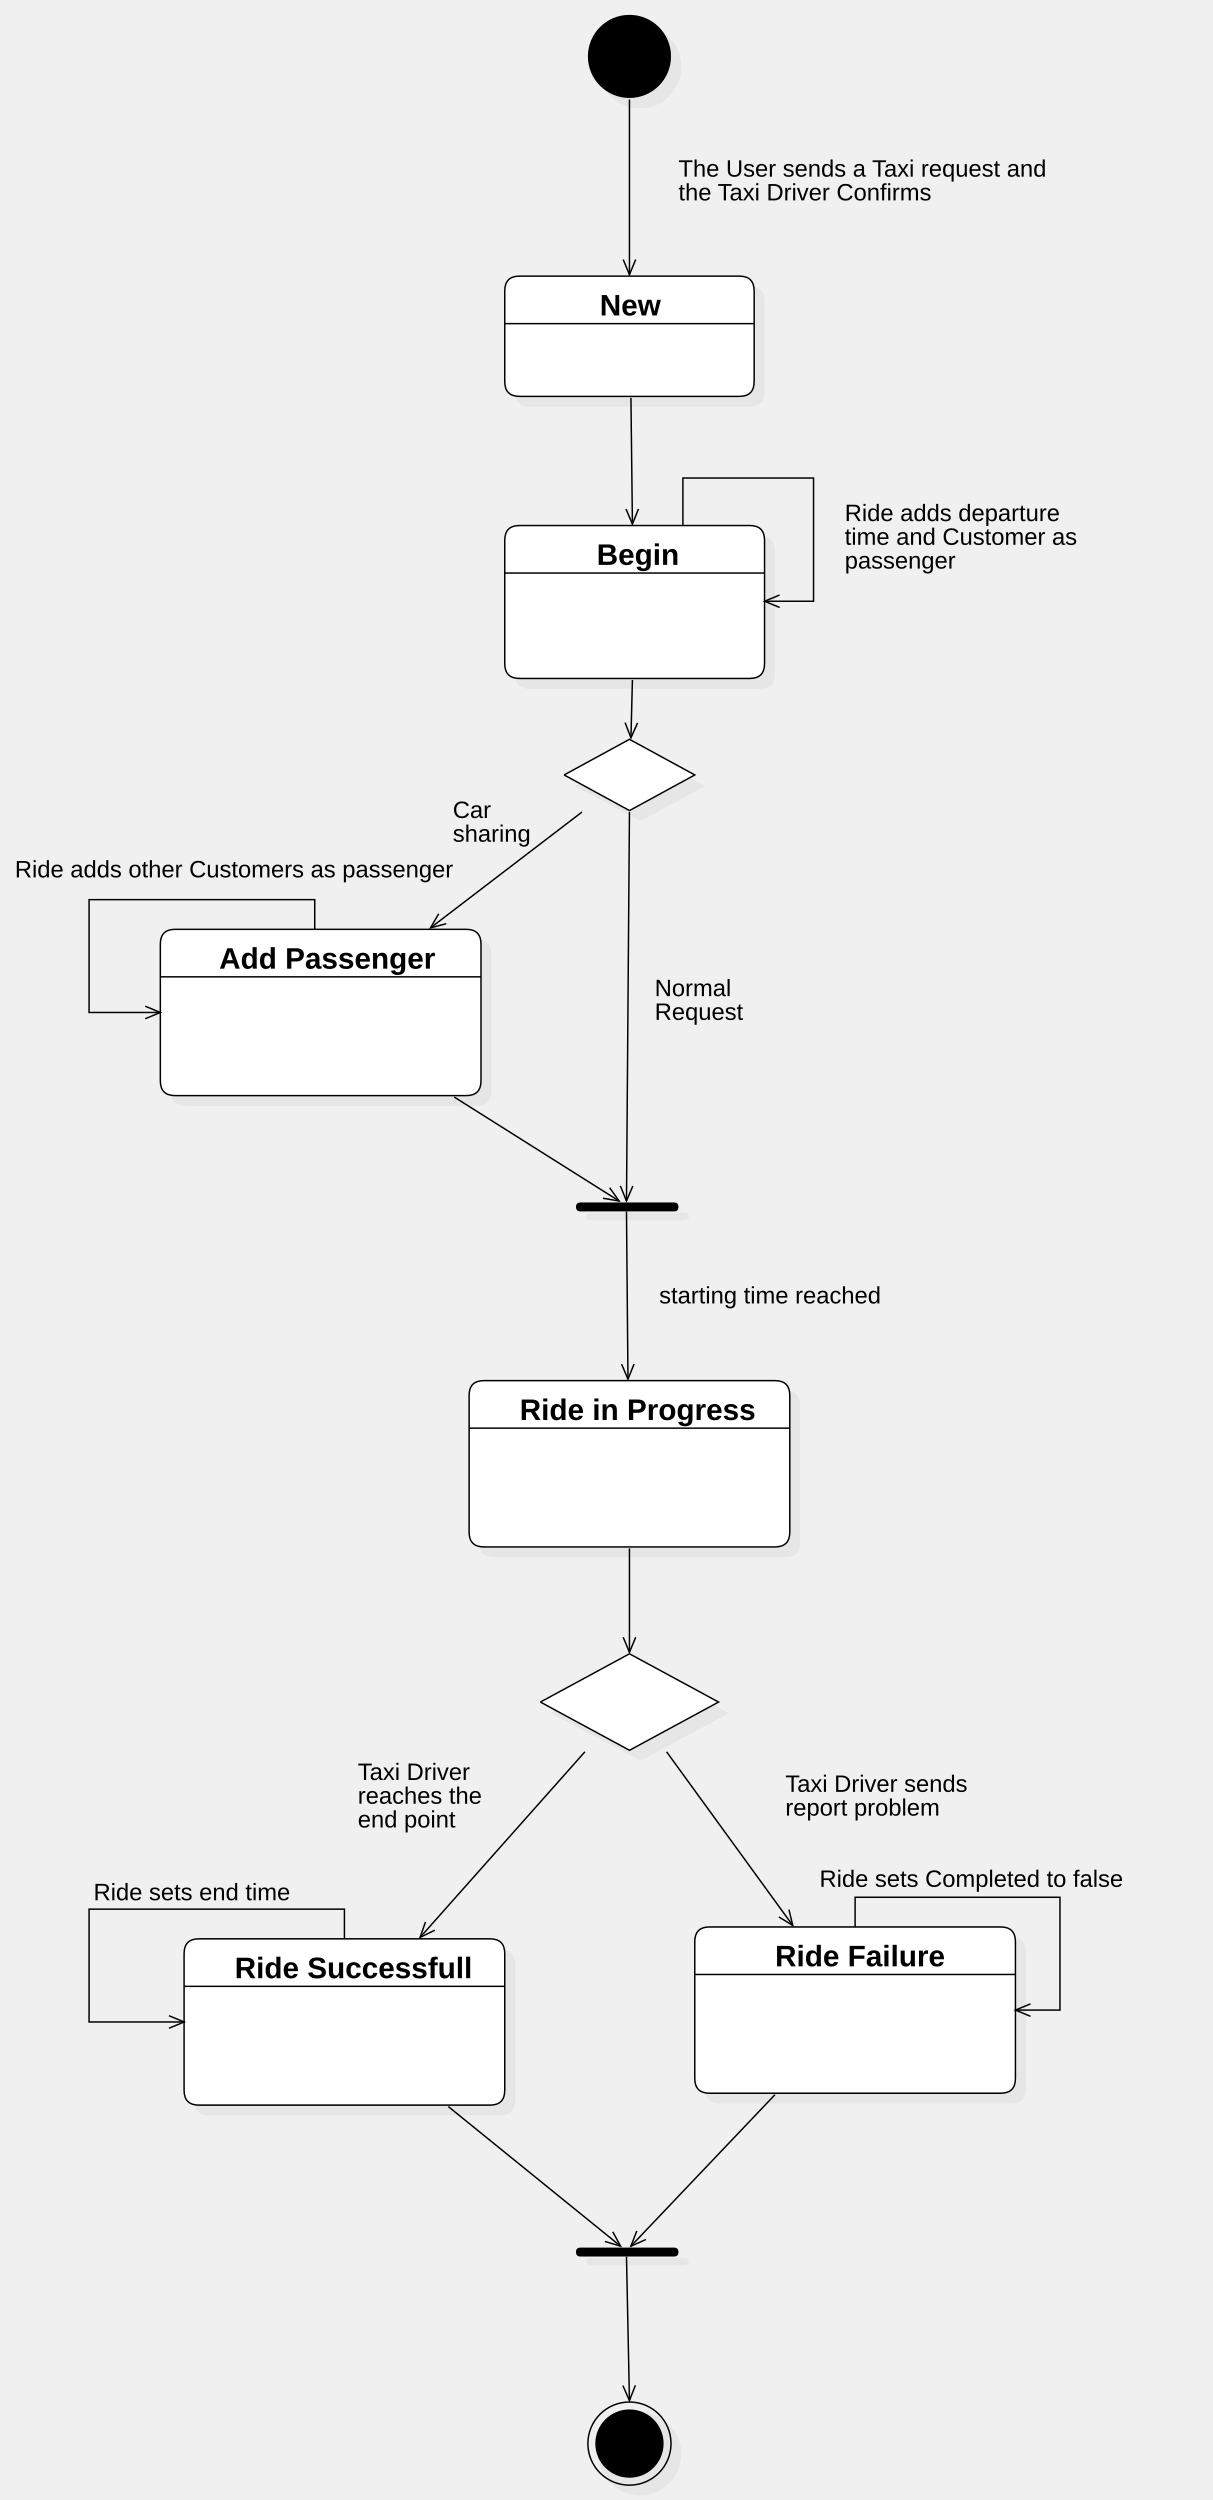
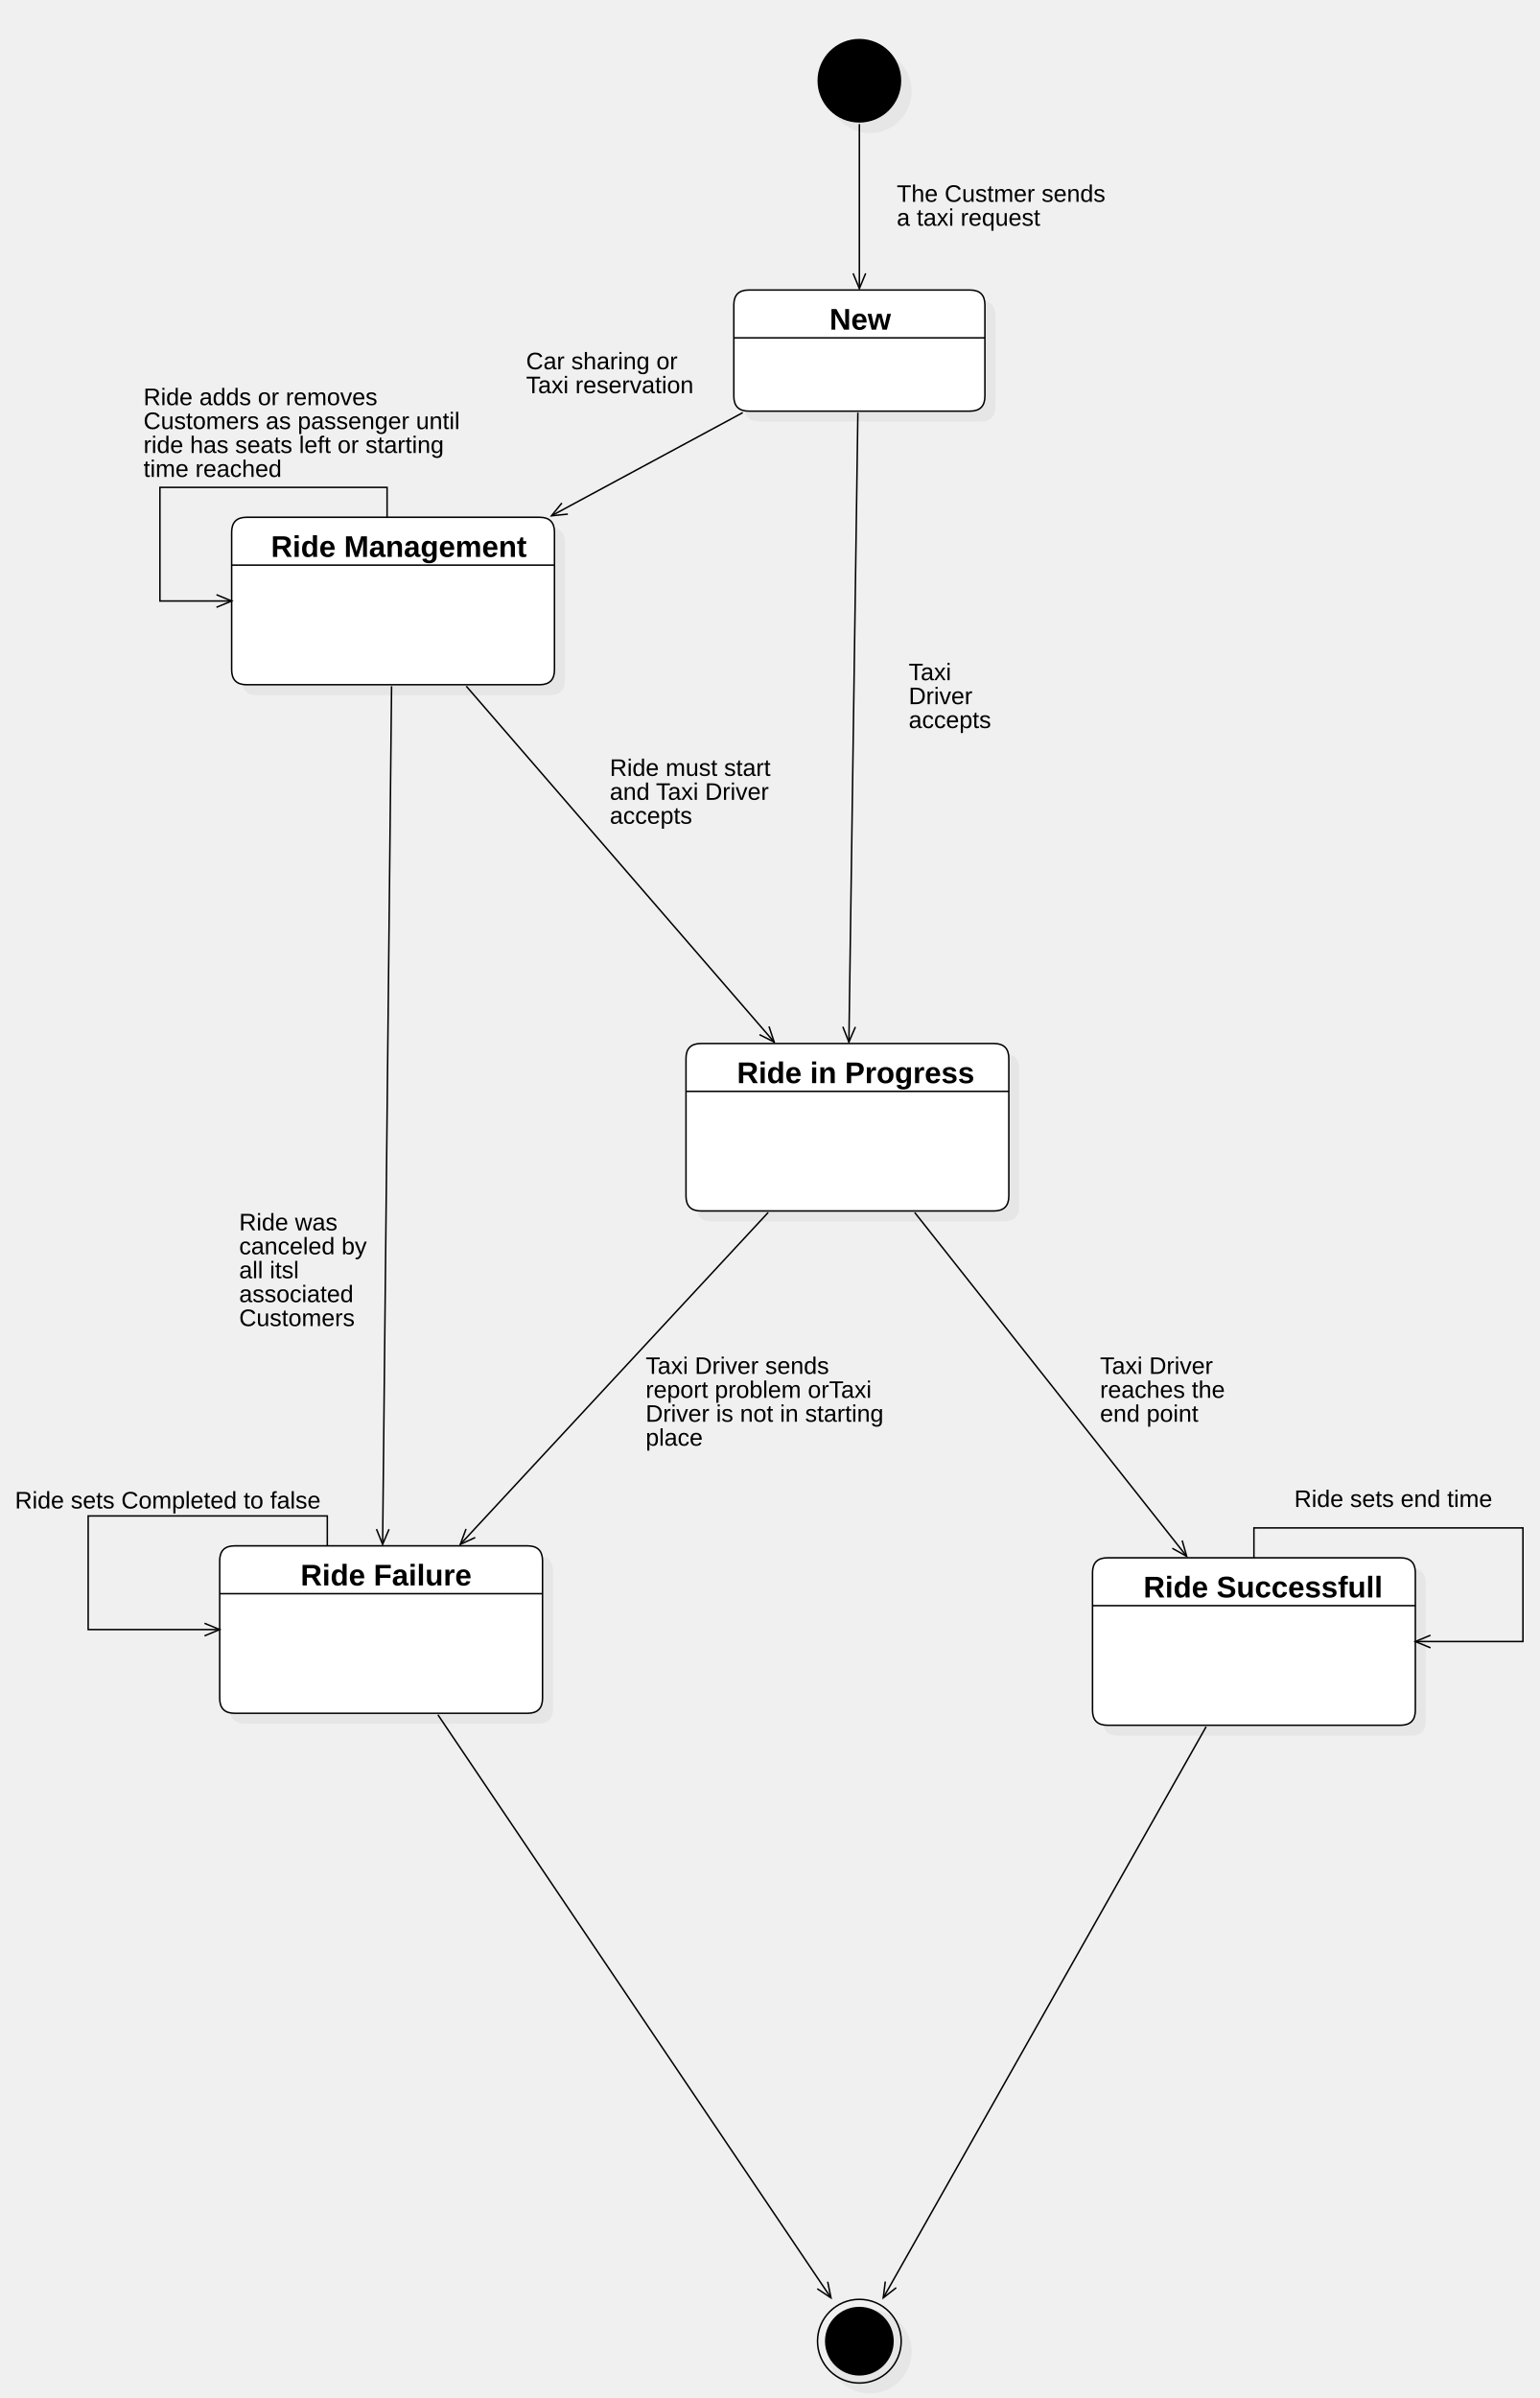
- <svg xmlns="http://www.w3.org/2000/svg" version="1.1" width="817" height="1684">
+ <svg xmlns="http://www.w3.org/2000/svg" version="1.1" width="1030" height="1604">
  <defs />
  <g>
-     <g transform="translate(-324,-270) scale(1,1)">
-       <path fill="#C0C0C0" stroke="none" d="M 727 315 C 727 299.536 739.536 287 755 287 C 770.464 287 783 299.536 783 315 C 783 330.464 770.464 343 755 343 C 739.536 343 727 330.464 727 315 Z" opacity="0.2" />
-     </g>
-     <g transform="translate(-324,-270) scale(1,1)">
-       <path fill="#000000" stroke="none" d="M 720 308 C 720 292.536 732.536 280 748 280 C 763.464 280 776 292.536 776 308 C 776 323.464 763.464 336 748 336 C 732.536 336 720 323.464 720 308 Z" />
-     </g>
-     <g transform="translate(-324,-270) scale(1,1)">
-       <g>
-         <path fill="none" stroke="none" />
-         <text fill="#000000" stroke="none" font-family="Arial" font-size="16px" font-style="normal" font-weight="normal" text-decoration="none" x="781" y="389">The User sends a Taxi request and</text>
-         <text fill="#000000" stroke="none" font-family="Arial" font-size="16px" font-style="normal" font-weight="normal" text-decoration="none" x="781" y="405">the Taxi Driver Confirms </text>
-       </g>
-     </g>
-     <g transform="translate(-324,-270) scale(1,1)">
-       <path fill="#C0C0C0" stroke="none" d="M 681 463 L 829 463 Q 839 463 839 473 L 839 534 Q 839 544 829 544 L 681 544 Q 671 544 671 534 L 671 473 Q 671 463 681 463 Z" opacity="0.2" />
-     </g>
-     <g transform="translate(-324,-270) scale(1,1)">
-       <path fill="#ffffff" stroke="none" d="M 674 456 L 822 456 Q 832 456 832 466 L 832 527 Q 832 537 822 537 L 674 537 Q 664 537 664 527 L 664 466 Q 664 456 674 456 Z" />
-     </g>
-     <g transform="translate(-324,-270) scale(1,1)">
-       <path fill="none" stroke="#000000" d="M 674 456 L 822 456 Q 832 456 832 466 L 832 527 Q 832 537 822 537 L 674 537 Q 664 537 664 527 L 664 466 Q 664 456 674 456 Z" stroke-miterlimit="10" />
-     </g>
-     <g transform="translate(-324,-270) scale(1,1)">
-       <path fill="none" stroke="#000000" d="M 664 488 L 832 488" stroke-miterlimit="10" />
-     </g>
-     <g transform="translate(-324,-270) scale(1,1)">
-       <g>
-         <path fill="none" stroke="none" />
-         <text fill="#000000" stroke="none" font-family="Arial" font-size="20px" font-style="normal" font-weight="bold" text-decoration="none" x="727.995" y="482.5">New</text>
-       </g>
-     </g>
-     <g transform="translate(-324,-270) scale(1,1)">
-       <path fill="none" stroke="#000000" d="M 748 337 L 748 455" stroke-miterlimit="10" />
-     </g>
-     <g transform="translate(-324,-270) scale(1,1)">
-       <path fill="none" stroke="#000000" d="M 743.79 444.837 L 748 455 L 752.21 444.837" stroke-miterlimit="10" />
-     </g>
-     <g transform="translate(-324,-270) scale(1,1)">
-       <path fill="#C0C0C0" stroke="none" d="M 681 631 L 836 631 Q 846 631 846 641 L 846 724 Q 846 734 836 734 L 681 734 Q 671 734 671 724 L 671 641 Q 671 631 681 631 Z" opacity="0.2" />
-     </g>
-     <g transform="translate(-324,-270) scale(1,1)">
-       <path fill="#ffffff" stroke="none" d="M 674 624 L 829 624 Q 839 624 839 634 L 839 717 Q 839 727 829 727 L 674 727 Q 664 727 664 717 L 664 634 Q 664 624 674 624 Z" />
-     </g>
-     <g transform="translate(-324,-270) scale(1,1)">
-       <path fill="none" stroke="#000000" d="M 674 624 L 829 624 Q 839 624 839 634 L 839 717 Q 839 727 829 727 L 674 727 Q 664 727 664 717 L 664 634 Q 664 624 674 624 Z" stroke-miterlimit="10" />
-     </g>
-     <g transform="translate(-324,-270) scale(1,1)">
-       <path fill="none" stroke="#000000" d="M 664 656 L 839 656" stroke-miterlimit="10" />
-     </g>
-     <g transform="translate(-324,-270) scale(1,1)">
-       <g>
-         <path fill="none" stroke="none" />
-         <text fill="#000000" stroke="none" font-family="Arial" font-size="20px" font-style="normal" font-weight="bold" text-decoration="none" x="725.924" y="650.5">Begin</text>
-       </g>
-     </g>
-     <g transform="translate(-324,-270) scale(1,1)">
-       <path fill="none" stroke="#000000" d="M 749 538 L 750 623" stroke-miterlimit="10" />
-     </g>
-     <g transform="translate(-324,-270) scale(1,1)">
-       <path fill="none" stroke="#000000" d="M 745.671 612.888 L 750 623 L 754.09 612.789" stroke-miterlimit="10" />
-     </g>
-     <g transform="translate(-324,-270) scale(1,1)">
-       <path fill="none" stroke="#000000" d="M 784 624 L 784 592 L 872 592 L 872 675 L 839 675" stroke-miterlimit="10" />
-     </g>
-     <g transform="translate(-324,-270) scale(1,1)">
-       <path fill="none" stroke="#000000" d="M 849.163 670.79 L 839 675 L 849.163 679.21" stroke-miterlimit="10" />
-     </g>
-     <g transform="translate(-324,-270) scale(1,1)">
-       <g>
-         <path fill="none" stroke="none" />
-         <text fill="#000000" stroke="none" font-family="Arial" font-size="16px" font-style="normal" font-weight="normal" text-decoration="none" x="893" y="621">Ride  adds departure</text>
-         <text fill="#000000" stroke="none" font-family="Arial" font-size="16px" font-style="normal" font-weight="normal" text-decoration="none" x="893" y="637">time and Customer as</text>
-         <text fill="#000000" stroke="none" font-family="Arial" font-size="16px" font-style="normal" font-weight="normal" text-decoration="none" x="893" y="653">passenger</text>
-       </g>
-     </g>
-     <g transform="translate(-324,-270) scale(1,1)">
-       <path fill="#C0C0C0" stroke="none" d="M 449 903 L 645 903 Q 655 903 655 913 L 655 1005 Q 655 1015 645 1015 L 449 1015 Q 439 1015 439 1005 L 439 913 Q 439 903 449 903 Z" opacity="0.2" />
-     </g>
-     <g transform="translate(-324,-270) scale(1,1)">
-       <path fill="#ffffff" stroke="none" d="M 442 896 L 638 896 Q 648 896 648 906 L 648 998 Q 648 1008 638 1008 L 442 1008 Q 432 1008 432 998 L 432 906 Q 432 896 442 896 Z" />
-     </g>
-     <g transform="translate(-324,-270) scale(1,1)">
-       <path fill="none" stroke="#000000" d="M 442 896 L 638 896 Q 648 896 648 906 L 648 998 Q 648 1008 638 1008 L 442 1008 Q 432 1008 432 998 L 432 906 Q 432 896 442 896 Z" stroke-miterlimit="10" />
-     </g>
-     <g transform="translate(-324,-270) scale(1,1)">
-       <path fill="none" stroke="#000000" d="M 432 928 L 648 928" stroke-miterlimit="10" />
-     </g>
-     <g transform="translate(-324,-270) scale(1,1)">
-       <g>
-         <path fill="none" stroke="none" />
-         <text fill="#000000" stroke="none" font-family="Arial" font-size="20px" font-style="normal" font-weight="bold" text-decoration="none" x="471.621" y="922.5">Add Passenger</text>
-       </g>
-     </g>
-     <g transform="translate(-324,-270) scale(1,1)">
-       <path fill="#C0C0C0" stroke="none" d="M 711 799.5 L 755.5 775 L 799 799.5 L 755.5 823 L 711 799.5" opacity="0.2" />
-     </g>
-     <g transform="translate(-324,-270) scale(1,1)">
-       <path fill="#ffffff" stroke="none" d="M 704 792 L 748 768 L 792 792 L 748 816 L 704 792" />
-     </g>
-     <g transform="translate(-324,-270) scale(1,1)">
-       <path fill="none" stroke="#000000" d="M 704 792 L 748 768 L 792 792 L 748 816 L 704 792 L 704 792" stroke-miterlimit="10" />
-     </g>
-     <g transform="translate(-324,-270) scale(1,1)">
-       <path fill="none" stroke="#000000" d="M 750 728 L 749 767" stroke-miterlimit="10" />
-     </g>
-     <g transform="translate(-324,-270) scale(1,1)">
-       <path fill="none" stroke="#000000" d="M 745.052 756.733 L 749 767 L 753.469 756.949" stroke-miterlimit="10" />
-     </g>
-     <g transform="translate(-324,-270) scale(1,1)">
-       <path fill="none" stroke="#000000" d="M 716 817 L 614 895" stroke-miterlimit="10" />
-     </g>
-     <g transform="translate(-324,-270) scale(1,1)">
-       <path fill="none" stroke="#000000" d="M 619.516 885.483 L 614 895 L 624.63 892.171" stroke-miterlimit="10" />
-     </g>
-     <g transform="translate(-324,-270) scale(1,1)">
-       <g>
-         <path fill="none" stroke="none" />
-         <text fill="#000000" stroke="none" font-family="Arial" font-size="16px" font-style="normal" font-weight="normal" text-decoration="none" x="629" y="821">Car</text>
-         <text fill="#000000" stroke="none" font-family="Arial" font-size="16px" font-style="normal" font-weight="normal" text-decoration="none" x="629" y="837">sharing</text>
-       </g>
-     </g>
-     <g transform="translate(-324,-270) scale(1,1)">
-       <path fill="none" stroke="#000000" d="M 536 896 L 536 876 L 384 876 L 384 952 L 432 952" stroke-miterlimit="10" />
-     </g>
-     <g transform="translate(-324,-270) scale(1,1)">
-       <path fill="none" stroke="#000000" d="M 421.837 956.21 L 432 952 L 421.837 947.79" stroke-miterlimit="10" />
-     </g>
-     <g transform="translate(-324,-270) scale(1,1)">
-       <g>
-         <path fill="none" stroke="none" />
-         <text fill="#000000" stroke="none" font-family="Arial" font-size="16px" font-style="normal" font-weight="normal" text-decoration="none" x="334" y="861">Ride adds other Customers as passenger</text>
-       </g>
-     </g>
-     <g transform="translate(-324,-270) scale(1,1)">
-       <path fill="#C0C0C0" stroke="none" d="M 722 1087 L 785 1087 Q 788 1087 788 1090 L 788 1089 Q 788 1092 785 1092 L 722 1092 Q 719 1092 719 1089 L 719 1090 Q 719 1087 722 1087 Z" opacity="0.2" />
-     </g>
-     <g transform="translate(-324,-270) scale(1,1)">
-       <path fill="#000000" stroke="none" d="M 715 1080 L 778 1080 Q 781 1080 781 1083 L 781 1083 Q 781 1086 778 1086 L 715 1086 Q 712 1086 712 1083 L 712 1083 Q 712 1080 715 1080 Z" />
-     </g>
-     <g transform="translate(-324,-270) scale(1,1)">
-       <path fill="none" stroke="#000000" d="M 630 1009 L 741 1079" stroke-miterlimit="10" />
-     </g>
-     <g transform="translate(-324,-270) scale(1,1)">
-       <path fill="none" stroke="#000000" d="M 730.158 1077.14 L 741 1079 L 734.649 1070.018" stroke-miterlimit="10" />
-     </g>
-     <g transform="translate(-324,-270) scale(1,1)">
-       <path fill="none" stroke="#000000" d="M 748 817 L 746 1079" stroke-miterlimit="10" />
-     </g>
-     <g transform="translate(-324,-270) scale(1,1)">
-       <path fill="none" stroke="#000000" d="M 741.868 1068.805 L 746 1079 L 750.287 1068.87" stroke-miterlimit="10" />
-     </g>
-     <g transform="translate(-324,-270) scale(1,1)">
-       <g>
-         <path fill="none" stroke="none" />
-         <text fill="#000000" stroke="none" font-family="Arial" font-size="16px" font-style="normal" font-weight="normal" text-decoration="none" x="765" y="941">Normal</text>
-         <text fill="#000000" stroke="none" font-family="Arial" font-size="16px" font-style="normal" font-weight="normal" text-decoration="none" x="765" y="957">Request</text>
-       </g>
-     </g>
-     <g transform="translate(-324,-270) scale(1,1)">
-       <path fill="#C0C0C0" stroke="none" d="M 657 1207 L 853 1207 Q 863 1207 863 1217 L 863 1309 Q 863 1319 853 1319 L 657 1319 Q 647 1319 647 1309 L 647 1217 Q 647 1207 657 1207 Z" opacity="0.2" />
-     </g>
-     <g transform="translate(-324,-270) scale(1,1)">
-       <path fill="#ffffff" stroke="none" d="M 650 1200 L 846 1200 Q 856 1200 856 1210 L 856 1302 Q 856 1312 846 1312 L 650 1312 Q 640 1312 640 1302 L 640 1210 Q 640 1200 650 1200 Z" />
-     </g>
-     <g transform="translate(-324,-270) scale(1,1)">
-       <path fill="none" stroke="#000000" d="M 650 1200 L 846 1200 Q 856 1200 856 1210 L 856 1302 Q 856 1312 846 1312 L 650 1312 Q 640 1312 640 1302 L 640 1210 Q 640 1200 650 1200 Z" stroke-miterlimit="10" />
-     </g>
-     <g transform="translate(-324,-270) scale(1,1)">
-       <path fill="none" stroke="#000000" d="M 640 1232 L 856 1232" stroke-miterlimit="10" />
-     </g>
-     <g transform="translate(-324,-270) scale(1,1)">
-       <g>
-         <path fill="none" stroke="none" />
-         <text fill="#000000" stroke="none" font-family="Arial" font-size="20px" font-style="normal" font-weight="bold" text-decoration="none" x="674.079" y="1226.5">Ride in Progress</text>
-       </g>
-     </g>
-     <g transform="translate(-324,-270) scale(1,1)">
-       <path fill="none" stroke="#000000" d="M 746 1086 L 747 1199" stroke-miterlimit="10" />
-     </g>
-     <g transform="translate(-324,-270) scale(1,1)">
-       <path fill="none" stroke="#000000" d="M 742.701 1188.875 L 747 1199 L 751.119 1188.8" stroke-miterlimit="10" />
-     </g>
-     <g transform="translate(-324,-270) scale(1,1)">
-       <g>
-         <path fill="none" stroke="none" />
-         <text fill="#000000" stroke="none" font-family="Arial" font-size="16px" font-style="normal" font-weight="normal" text-decoration="none" x="768" y="1148">starting time reached</text>
-       </g>
-     </g>
-     <g transform="translate(-324,-270) scale(1,1)">
-       <path fill="#C0C0C0" stroke="none" d="M 695 1424 L 755.5 1391 L 815 1424 L 755.5 1456 L 695 1424" opacity="0.2" />
-     </g>
-     <g transform="translate(-324,-270) scale(1,1)">
-       <path fill="#ffffff" stroke="none" d="M 688 1416.5 L 748 1384 L 808 1416.5 L 748 1449 L 688 1416.5" />
-     </g>
-     <g transform="translate(-324,-270) scale(1,1)">
-       <path fill="none" stroke="#000000" d="M 688 1416.5 L 748 1384 L 808 1416.5 L 748 1449 L 688 1416.5 L 688 1416.5" stroke-miterlimit="10" />
-     </g>
-     <g transform="translate(-324,-270) scale(1,1)">
-       <path fill="none" stroke="#000000" d="M 748 1313 L 748 1383" stroke-miterlimit="10" />
-     </g>
-     <g transform="translate(-324,-270) scale(1,1)">
-       <path fill="none" stroke="#000000" d="M 743.79 1372.837 L 748 1383 L 752.21 1372.837" stroke-miterlimit="10" />
-     </g>
-     <g transform="translate(-324,-270) scale(1,1)">
-       <path fill="#C0C0C0" stroke="none" d="M 465 1583 L 661 1583 Q 671 1583 671 1593 L 671 1685 Q 671 1695 661 1695 L 465 1695 Q 455 1695 455 1685 L 455 1593 Q 455 1583 465 1583 Z" opacity="0.2" />
-     </g>
-     <g transform="translate(-324,-270) scale(1,1)">
-       <path fill="#ffffff" stroke="none" d="M 458 1576 L 654 1576 Q 664 1576 664 1586 L 664 1678 Q 664 1688 654 1688 L 458 1688 Q 448 1688 448 1678 L 448 1586 Q 448 1576 458 1576 Z" />
-     </g>
-     <g transform="translate(-324,-270) scale(1,1)">
-       <path fill="none" stroke="#000000" d="M 458 1576 L 654 1576 Q 664 1576 664 1586 L 664 1678 Q 664 1688 654 1688 L 458 1688 Q 448 1688 448 1678 L 448 1586 Q 448 1576 458 1576 Z" stroke-miterlimit="10" />
-     </g>
-     <g transform="translate(-324,-270) scale(1,1)">
-       <path fill="none" stroke="#000000" d="M 448 1608 L 664 1608" stroke-miterlimit="10" />
-     </g>
-     <g transform="translate(-324,-270) scale(1,1)">
-       <g>
-         <path fill="none" stroke="none" />
-         <text fill="#000000" stroke="none" font-family="Arial" font-size="20px" font-style="normal" font-weight="bold" text-decoration="none" x="482.079" y="1602.5">Ride Successfull</text>
-       </g>
-     </g>
-     <g transform="translate(-324,-270) scale(1,1)">
-       <path fill="none" stroke="#000000" d="M 718 1450 L 607 1575" stroke-miterlimit="10" />
-     </g>
-     <g transform="translate(-324,-270) scale(1,1)">
-       <path fill="none" stroke="#000000" d="M 610.6 1564.606 L 607 1575 L 616.896 1570.196" stroke-miterlimit="10" />
-     </g>
-     <g transform="translate(-324,-270) scale(1,1)">
-       <g>
-         <path fill="none" stroke="none" />
-         <text fill="#000000" stroke="none" font-family="Arial" font-size="16px" font-style="normal" font-weight="normal" text-decoration="none" x="565" y="1469">Taxi Driver</text>
-         <text fill="#000000" stroke="none" font-family="Arial" font-size="16px" font-style="normal" font-weight="normal" text-decoration="none" x="565" y="1485">reaches the</text>
-         <text fill="#000000" stroke="none" font-family="Arial" font-size="16px" font-style="normal" font-weight="normal" text-decoration="none" x="565" y="1501">end point</text>
-       </g>
-     </g>
-     <g transform="translate(-324,-270) scale(1,1)">
-       <path fill="none" stroke="#000000" d="M 556 1576 L 556 1556 L 384 1556 L 384 1632 L 448 1632" stroke-miterlimit="10" />
-     </g>
-     <g transform="translate(-324,-270) scale(1,1)">
-       <path fill="none" stroke="#000000" d="M 437.837 1636.21 L 448 1632 L 437.837 1627.79" stroke-miterlimit="10" />
-     </g>
-     <g transform="translate(-324,-270) scale(1,1)">
-       <g>
-         <path fill="none" stroke="none" />
-         <text fill="#000000" stroke="none" font-family="Arial" font-size="16px" font-style="normal" font-weight="normal" text-decoration="none" x="387" y="1550">Ride sets end time</text>
-       </g>
-     </g>
-     <g transform="translate(-324,-270) scale(1,1)">
-       <path fill="#C0C0C0" stroke="none" d="M 809 1575 L 1005 1575 Q 1015 1575 1015 1585 L 1015 1677 Q 1015 1687 1005 1687 L 809 1687 Q 799 1687 799 1677 L 799 1585 Q 799 1575 809 1575 Z" opacity="0.2" />
-     </g>
-     <g transform="translate(-324,-270) scale(1,1)">
-       <path fill="#ffffff" stroke="none" d="M 802 1568 L 998 1568 Q 1008 1568 1008 1578 L 1008 1670 Q 1008 1680 998 1680 L 802 1680 Q 792 1680 792 1670 L 792 1578 Q 792 1568 802 1568 Z" />
-     </g>
-     <g transform="translate(-324,-270) scale(1,1)">
-       <path fill="none" stroke="#000000" d="M 802 1568 L 998 1568 Q 1008 1568 1008 1578 L 1008 1670 Q 1008 1680 998 1680 L 802 1680 Q 792 1680 792 1670 L 792 1578 Q 792 1568 802 1568 Z" stroke-miterlimit="10" />
-     </g>
-     <g transform="translate(-324,-270) scale(1,1)">
-       <path fill="none" stroke="#000000" d="M 792 1600 L 1008 1600" stroke-miterlimit="10" />
-     </g>
-     <g transform="translate(-324,-270) scale(1,1)">
-       <g>
-         <path fill="none" stroke="none" />
-         <text fill="#000000" stroke="none" font-family="Arial" font-size="20px" font-style="normal" font-weight="bold" text-decoration="none" x="846.089" y="1594.5">Ride Failure</text>
-       </g>
-     </g>
-     <g transform="translate(-324,-270) scale(1,1)">
-       <path fill="none" stroke="#000000" d="M 773 1450 L 858 1567" stroke-miterlimit="10" />
-     </g>
-     <g transform="translate(-324,-270) scale(1,1)">
-       <path fill="none" stroke="#000000" d="M 848.621 1561.252 L 858 1567 L 855.432 1556.304" stroke-miterlimit="10" />
-     </g>
-     <g transform="translate(-324,-270) scale(1,1)">
-       <g>
-         <path fill="none" stroke="none" />
-         <text fill="#000000" stroke="none" font-family="Arial" font-size="16px" font-style="normal" font-weight="normal" text-decoration="none" x="853" y="1477">Taxi Driver sends</text>
-         <text fill="#000000" stroke="none" font-family="Arial" font-size="16px" font-style="normal" font-weight="normal" text-decoration="none" x="853" y="1493">report problem </text>
-       </g>
-     </g>
-     <g transform="translate(-324,-270) scale(1,1)">
-       <path fill="none" stroke="#000000" d="M 900 1568 L 900 1548 L 1038 1548 L 1038 1624 L 1008 1624" stroke-miterlimit="10" />
-     </g>
-     <g transform="translate(-324,-270) scale(1,1)">
-       <path fill="none" stroke="#000000" d="M 1018.163 1619.79 L 1008 1624 L 1018.163 1628.21" stroke-miterlimit="10" />
-     </g>
-     <g transform="translate(-324,-270) scale(1,1)">
-       <g>
-         <path fill="none" stroke="none" />
-         <text fill="#000000" stroke="none" font-family="Arial" font-size="16px" font-style="normal" font-weight="normal" text-decoration="none" x="876" y="1541">Ride sets Completed to false</text>
-       </g>
-     </g>
-     <g transform="translate(-324,-270) scale(1,1)">
-       <path fill="#C0C0C0" stroke="none" d="M 722 1791 L 785 1791 Q 788 1791 788 1794 L 788 1793 Q 788 1796 785 1796 L 722 1796 Q 719 1796 719 1793 L 719 1794 Q 719 1791 722 1791 Z" opacity="0.2" />
-     </g>
-     <g transform="translate(-324,-270) scale(1,1)">
-       <path fill="#000000" stroke="none" d="M 715 1784 L 778 1784 Q 781 1784 781 1787 L 781 1787 Q 781 1790 778 1790 L 715 1790 Q 712 1790 712 1787 L 712 1787 Q 712 1784 715 1784 Z" />
-     </g>
-     <g transform="translate(-324,-270) scale(1,1)">
-       <path fill="none" stroke="#000000" d="M 626 1689 L 742 1783" stroke-miterlimit="10" />
-     </g>
-     <g transform="translate(-324,-270) scale(1,1)">
-       <path fill="none" stroke="#000000" d="M 731.454 1779.872 L 742 1783 L 736.755 1773.331" stroke-miterlimit="10" />
-     </g>
-     <g transform="translate(-324,-270) scale(1,1)">
-       <path fill="none" stroke="#000000" d="M 846 1681 L 749 1783" stroke-miterlimit="10" />
-     </g>
-     <g transform="translate(-324,-270) scale(1,1)">
-       <path fill="none" stroke="#000000" d="M 752.953 1772.735 L 749 1783 L 759.054 1778.537" stroke-miterlimit="10" />
-     </g>
-     <g transform="translate(-324,-270) scale(1,1)">
-       <path fill="#C0C0C0" stroke="none" d="M 727 1923 C 727 1907.536 739.536 1895 755 1895 C 770.464 1895 783 1907.536 783 1923 C 783 1938.464 770.464 1951 755 1951 C 739.536 1951 727 1938.464 727 1923 Z" opacity="0.2" />
-     </g>
-     <g transform="translate(-324,-270) scale(1,1)">
-       <path fill="none" stroke="#000000" d="M 720 1916 C 720 1900.536 732.536 1888 748 1888 C 763.464 1888 776 1900.536 776 1916 C 776 1931.464 763.464 1944 748 1944 C 732.536 1944 720 1931.464 720 1916 Z" stroke-miterlimit="10" />
-     </g>
-     <g transform="translate(-324,-270) scale(1,1)">
-       <path fill="#000000" stroke="none" d="M 725 1916 C 725 1903.297 735.297 1893 748 1893 C 760.703 1893 771 1903.297 771 1916 C 771 1928.703 760.703 1939 748 1939 C 735.297 1939 725 1928.703 725 1916 Z" />
-     </g>
-     <g transform="translate(-324,-270) scale(1,1)">
-       <path fill="none" stroke="#000000" d="M 746 1790 L 748 1887" stroke-miterlimit="10" />
-     </g>
-     <g transform="translate(-324,-270) scale(1,1)">
-       <path fill="none" stroke="#000000" d="M 743.582 1876.926 L 748 1887 L 751.999 1876.753" stroke-miterlimit="10" />
+     <g transform="translate(-173,-334) scale(1,1)">
+       <path fill="#C0C0C0" stroke="none" d="M 727 395 C 727 379.536 739.536 367 755 367 C 770.464 367 783 379.536 783 395 C 783 410.464 770.464 423 755 423 C 739.536 423 727 410.464 727 395 Z" opacity="0.2" />
+     </g>
+     <g transform="translate(-173,-334) scale(1,1)">
+       <path fill="#000000" stroke="none" d="M 720 388 C 720 372.536 732.536 360 748 360 C 763.464 360 776 372.536 776 388 C 776 403.464 763.464 416 748 416 C 732.536 416 720 403.464 720 388 Z" />
+     </g>
+     <g transform="translate(-173,-334) scale(1,1)">
+       <g>
+         <path fill="none" stroke="none" />
+         <text fill="#000000" stroke="none" font-family="Arial" font-size="16px" font-style="normal" font-weight="normal" text-decoration="none" x="773" y="469">The Custmer sends</text>
+         <text fill="#000000" stroke="none" font-family="Arial" font-size="16px" font-style="normal" font-weight="normal" text-decoration="none" x="773" y="485"> a taxi request</text>
+       </g>
+     </g>
+     <g transform="translate(-173,-334) scale(1,1)">
+       <path fill="#C0C0C0" stroke="none" d="M 681 535 L 829 535 Q 839 535 839 545 L 839 606 Q 839 616 829 616 L 681 616 Q 671 616 671 606 L 671 545 Q 671 535 681 535 Z" opacity="0.2" />
+     </g>
+     <g transform="translate(-173,-334) scale(1,1)">
+       <path fill="#ffffff" stroke="none" d="M 674 528 L 822 528 Q 832 528 832 538 L 832 599 Q 832 609 822 609 L 674 609 Q 664 609 664 599 L 664 538 Q 664 528 674 528 Z" />
+     </g>
+     <g transform="translate(-173,-334) scale(1,1)">
+       <path fill="none" stroke="#000000" d="M 674 528 L 822 528 Q 832 528 832 538 L 832 599 Q 832 609 822 609 L 674 609 Q 664 609 664 599 L 664 538 Q 664 528 674 528 Z" stroke-miterlimit="10" />
+     </g>
+     <g transform="translate(-173,-334) scale(1,1)">
+       <path fill="none" stroke="#000000" d="M 664 560 L 832 560" stroke-miterlimit="10" />
+     </g>
+     <g transform="translate(-173,-334) scale(1,1)">
+       <g>
+         <path fill="none" stroke="none" />
+         <text fill="#000000" stroke="none" font-family="Arial" font-size="20px" font-style="normal" font-weight="bold" text-decoration="none" x="727.995" y="554.5">New</text>
+       </g>
+     </g>
+     <g transform="translate(-173,-334) scale(1,1)">
+       <path fill="none" stroke="#000000" d="M 748 417 L 748 527" stroke-miterlimit="10" />
+     </g>
+     <g transform="translate(-173,-334) scale(1,1)">
+       <path fill="none" stroke="#000000" d="M 743.79 516.837 L 748 527 L 752.21 516.837" stroke-miterlimit="10" />
+     </g>
+     <g transform="translate(-173,-334) scale(1,1)">
+       <path fill="#C0C0C0" stroke="none" d="M 345 687 L 541 687 Q 551 687 551 697 L 551 789 Q 551 799 541 799 L 345 799 Q 335 799 335 789 L 335 697 Q 335 687 345 687 Z" opacity="0.2" />
+     </g>
+     <g transform="translate(-173,-334) scale(1,1)">
+       <path fill="#ffffff" stroke="none" d="M 338 680 L 534 680 Q 544 680 544 690 L 544 782 Q 544 792 534 792 L 338 792 Q 328 792 328 782 L 328 690 Q 328 680 338 680 Z" />
+     </g>
+     <g transform="translate(-173,-334) scale(1,1)">
+       <path fill="none" stroke="#000000" d="M 338 680 L 534 680 Q 544 680 544 690 L 544 782 Q 544 792 534 792 L 338 792 Q 328 792 328 782 L 328 690 Q 328 680 338 680 Z" stroke-miterlimit="10" />
+     </g>
+     <g transform="translate(-173,-334) scale(1,1)">
+       <path fill="none" stroke="#000000" d="M 328 712 L 544 712" stroke-miterlimit="10" />
+     </g>
+     <g transform="translate(-173,-334) scale(1,1)">
+       <g>
+         <path fill="none" stroke="none" />
+         <text fill="#000000" stroke="none" font-family="Arial" font-size="20px" font-style="normal" font-weight="bold" text-decoration="none" x="354.286" y="706.5">Ride Management</text>
+       </g>
+     </g>
+     <g transform="translate(-173,-334) scale(1,1)">
+       <g>
+         <path fill="none" stroke="none" />
+         <text fill="#000000" stroke="none" font-family="Arial" font-size="16px" font-style="normal" font-weight="normal" text-decoration="none" x="525" y="581">Car sharing or</text>
+         <text fill="#000000" stroke="none" font-family="Arial" font-size="16px" font-style="normal" font-weight="normal" text-decoration="none" x="525" y="597">Taxi reservation</text>
+       </g>
+     </g>
+     <g transform="translate(-173,-334) scale(1,1)">
+       <path fill="none" stroke="#000000" d="M 432 680 L 432 660 L 280 660 L 280 736 L 328 736" stroke-miterlimit="10" />
+     </g>
+     <g transform="translate(-173,-334) scale(1,1)">
+       <path fill="none" stroke="#000000" d="M 317.837 740.21 L 328 736 L 317.837 731.79" stroke-miterlimit="10" />
+     </g>
+     <g transform="translate(-173,-334) scale(1,1)">
+       <g>
+         <path fill="none" stroke="none" />
+         <text fill="#000000" stroke="none" font-family="Arial" font-size="16px" font-style="normal" font-weight="normal" text-decoration="none" x="781" y="789">Taxi</text>
+         <text fill="#000000" stroke="none" font-family="Arial" font-size="16px" font-style="normal" font-weight="normal" text-decoration="none" x="781" y="805">Driver</text>
+         <text fill="#000000" stroke="none" font-family="Arial" font-size="16px" font-style="normal" font-weight="normal" text-decoration="none" x="781" y="821">accepts</text>
+       </g>
+     </g>
+     <g transform="translate(-173,-334) scale(1,1)">
+       <path fill="#C0C0C0" stroke="none" d="M 649 1039 L 845 1039 Q 855 1039 855 1049 L 855 1141 Q 855 1151 845 1151 L 649 1151 Q 639 1151 639 1141 L 639 1049 Q 639 1039 649 1039 Z" opacity="0.2" />
+     </g>
+     <g transform="translate(-173,-334) scale(1,1)">
+       <path fill="#ffffff" stroke="none" d="M 642 1032 L 838 1032 Q 848 1032 848 1042 L 848 1134 Q 848 1144 838 1144 L 642 1144 Q 632 1144 632 1134 L 632 1042 Q 632 1032 642 1032 Z" />
+     </g>
+     <g transform="translate(-173,-334) scale(1,1)">
+       <path fill="none" stroke="#000000" d="M 642 1032 L 838 1032 Q 848 1032 848 1042 L 848 1134 Q 848 1144 838 1144 L 642 1144 Q 632 1144 632 1134 L 632 1042 Q 632 1032 642 1032 Z" stroke-miterlimit="10" />
+     </g>
+     <g transform="translate(-173,-334) scale(1,1)">
+       <path fill="none" stroke="#000000" d="M 632 1064 L 848 1064" stroke-miterlimit="10" />
+     </g>
+     <g transform="translate(-173,-334) scale(1,1)">
+       <g>
+         <path fill="none" stroke="none" />
+         <text fill="#000000" stroke="none" font-family="Arial" font-size="20px" font-style="normal" font-weight="bold" text-decoration="none" x="666.079" y="1058.5">Ride in Progress</text>
+       </g>
+     </g>
+     <g transform="translate(-173,-334) scale(1,1)">
+       <path fill="#C0C0C0" stroke="none" d="M 921 1383 L 1117 1383 Q 1127 1383 1127 1393 L 1127 1485 Q 1127 1495 1117 1495 L 921 1495 Q 911 1495 911 1485 L 911 1393 Q 911 1383 921 1383 Z" opacity="0.2" />
+     </g>
+     <g transform="translate(-173,-334) scale(1,1)">
+       <path fill="#ffffff" stroke="none" d="M 914 1376 L 1110 1376 Q 1120 1376 1120 1386 L 1120 1478 Q 1120 1488 1110 1488 L 914 1488 Q 904 1488 904 1478 L 904 1386 Q 904 1376 914 1376 Z" />
+     </g>
+     <g transform="translate(-173,-334) scale(1,1)">
+       <path fill="none" stroke="#000000" d="M 914 1376 L 1110 1376 Q 1120 1376 1120 1386 L 1120 1478 Q 1120 1488 1110 1488 L 914 1488 Q 904 1488 904 1478 L 904 1386 Q 904 1376 914 1376 Z" stroke-miterlimit="10" />
+     </g>
+     <g transform="translate(-173,-334) scale(1,1)">
+       <path fill="none" stroke="#000000" d="M 904 1408 L 1120 1408" stroke-miterlimit="10" />
+     </g>
+     <g transform="translate(-173,-334) scale(1,1)">
+       <g>
+         <path fill="none" stroke="none" />
+         <text fill="#000000" stroke="none" font-family="Arial" font-size="20px" font-style="normal" font-weight="bold" text-decoration="none" x="938.079" y="1402.5">Ride Successfull</text>
+       </g>
+     </g>
+     <g transform="translate(-173,-334) scale(1,1)">
+       <g>
+         <path fill="none" stroke="none" />
+         <text fill="#000000" stroke="none" font-family="Arial" font-size="16px" font-style="normal" font-weight="normal" text-decoration="none" x="909" y="1253">Taxi Driver</text>
+         <text fill="#000000" stroke="none" font-family="Arial" font-size="16px" font-style="normal" font-weight="normal" text-decoration="none" x="909" y="1269">reaches the</text>
+         <text fill="#000000" stroke="none" font-family="Arial" font-size="16px" font-style="normal" font-weight="normal" text-decoration="none" x="909" y="1285">end point</text>
+       </g>
+     </g>
+     <g transform="translate(-173,-334) scale(1,1)">
+       <path fill="none" stroke="#000000" d="M 1012 1376 L 1012 1356 L 1192 1356 L 1192 1432 L 1120 1432" stroke-miterlimit="10" />
+     </g>
+     <g transform="translate(-173,-334) scale(1,1)">
+       <path fill="none" stroke="#000000" d="M 1130.163 1427.79 L 1120 1432 L 1130.163 1436.21" stroke-miterlimit="10" />
+     </g>
+     <g transform="translate(-173,-334) scale(1,1)">
+       <g>
+         <path fill="none" stroke="none" />
+         <text fill="#000000" stroke="none" font-family="Arial" font-size="16px" font-style="normal" font-weight="normal" text-decoration="none" x="1039" y="1342">Ride sets end time</text>
+       </g>
+     </g>
+     <g transform="translate(-173,-334) scale(1,1)">
+       <path fill="#C0C0C0" stroke="none" d="M 337 1375 L 533 1375 Q 543 1375 543 1385 L 543 1477 Q 543 1487 533 1487 L 337 1487 Q 327 1487 327 1477 L 327 1385 Q 327 1375 337 1375 Z" opacity="0.2" />
+     </g>
+     <g transform="translate(-173,-334) scale(1,1)">
+       <path fill="#ffffff" stroke="none" d="M 330 1368 L 526 1368 Q 536 1368 536 1378 L 536 1470 Q 536 1480 526 1480 L 330 1480 Q 320 1480 320 1470 L 320 1378 Q 320 1368 330 1368 Z" />
+     </g>
+     <g transform="translate(-173,-334) scale(1,1)">
+       <path fill="none" stroke="#000000" d="M 330 1368 L 526 1368 Q 536 1368 536 1378 L 536 1470 Q 536 1480 526 1480 L 330 1480 Q 320 1480 320 1470 L 320 1378 Q 320 1368 330 1368 Z" stroke-miterlimit="10" />
+     </g>
+     <g transform="translate(-173,-334) scale(1,1)">
+       <path fill="none" stroke="#000000" d="M 320 1400 L 536 1400" stroke-miterlimit="10" />
+     </g>
+     <g transform="translate(-173,-334) scale(1,1)">
+       <g>
+         <path fill="none" stroke="none" />
+         <text fill="#000000" stroke="none" font-family="Arial" font-size="20px" font-style="normal" font-weight="bold" text-decoration="none" x="374.089" y="1394.5">Ride Failure</text>
+       </g>
+     </g>
+     <g transform="translate(-173,-334) scale(1,1)">
+       <g>
+         <path fill="none" stroke="none" />
+         <text fill="#000000" stroke="none" font-family="Arial" font-size="16px" font-style="normal" font-weight="normal" text-decoration="none" x="605" y="1253">Taxi Driver sends</text>
+         <text fill="#000000" stroke="none" font-family="Arial" font-size="16px" font-style="normal" font-weight="normal" text-decoration="none" x="605" y="1269">report problem orTaxi</text>
+         <text fill="#000000" stroke="none" font-family="Arial" font-size="16px" font-style="normal" font-weight="normal" text-decoration="none" x="605" y="1285">Driver is not in starting</text>
+         <text fill="#000000" stroke="none" font-family="Arial" font-size="16px" font-style="normal" font-weight="normal" text-decoration="none" x="605" y="1301">place</text>
+       </g>
+     </g>
+     <g transform="translate(-173,-334) scale(1,1)">
+       <path fill="none" stroke="#000000" d="M 392 1368 L 392 1348 L 232 1348 L 232 1424 L 320 1424" stroke-miterlimit="10" />
+     </g>
+     <g transform="translate(-173,-334) scale(1,1)">
+       <path fill="none" stroke="#000000" d="M 309.837 1428.21 L 320 1424 L 309.837 1419.79" stroke-miterlimit="10" />
+     </g>
+     <g transform="translate(-173,-334) scale(1,1)">
+       <g>
+         <path fill="none" stroke="none" />
+         <text fill="#000000" stroke="none" font-family="Arial" font-size="16px" font-style="normal" font-weight="normal" text-decoration="none" x="183" y="1343">Ride sets Completed to false</text>
+       </g>
+     </g>
+     <g transform="translate(-173,-334) scale(1,1)">
+       <path fill="#C0C0C0" stroke="none" d="M 727 1907 C 727 1891.536 739.536 1879 755 1879 C 770.464 1879 783 1891.536 783 1907 C 783 1922.464 770.464 1935 755 1935 C 739.536 1935 727 1922.464 727 1907 Z" opacity="0.2" />
+     </g>
+     <g transform="translate(-173,-334) scale(1,1)">
+       <path fill="none" stroke="#000000" d="M 720 1900 C 720 1884.536 732.536 1872 748 1872 C 763.464 1872 776 1884.536 776 1900 C 776 1915.464 763.464 1928 748 1928 C 732.536 1928 720 1915.464 720 1900 Z" stroke-miterlimit="10" />
+     </g>
+     <g transform="translate(-173,-334) scale(1,1)">
+       <path fill="#000000" stroke="none" d="M 725 1900 C 725 1887.297 735.297 1877 748 1877 C 760.703 1877 771 1887.297 771 1900 C 771 1912.703 760.703 1923 748 1923 C 735.297 1923 725 1912.703 725 1900 Z" />
+     </g>
+     <g transform="translate(-173,-334) scale(1,1)">
+       <g>
+         <path fill="none" stroke="none" />
+         <text fill="#000000" stroke="none" font-family="Arial" font-size="16px" font-style="normal" font-weight="normal" text-decoration="none" x="269" y="605">Ride adds or removes </text>
+         <text fill="#000000" stroke="none" font-family="Arial" font-size="16px" font-style="normal" font-weight="normal" text-decoration="none" x="269" y="621">Customers as passenger until</text>
+         <text fill="#000000" stroke="none" font-family="Arial" font-size="16px" font-style="normal" font-weight="normal" text-decoration="none" x="269" y="637">ride has seats left or starting</text>
+         <text fill="#000000" stroke="none" font-family="Arial" font-size="16px" font-style="normal" font-weight="normal" text-decoration="none" x="269" y="653">time reached</text>
+       </g>
+     </g>
+     <g transform="translate(-173,-334) scale(1,1)">
+       <g>
+         <path fill="none" stroke="none" />
+         <text fill="#000000" stroke="none" font-family="Arial" font-size="16px" font-style="normal" font-weight="normal" text-decoration="none" x="581" y="853">Ride must start</text>
+         <text fill="#000000" stroke="none" font-family="Arial" font-size="16px" font-style="normal" font-weight="normal" text-decoration="none" x="581" y="869">and Taxi Driver</text>
+         <text fill="#000000" stroke="none" font-family="Arial" font-size="16px" font-style="normal" font-weight="normal" text-decoration="none" x="581" y="885">accepts</text>
+       </g>
+     </g>
+     <g transform="translate(-173,-334) scale(1,1)">
+       <g>
+         <path fill="none" stroke="none" />
+         <text fill="#000000" stroke="none" font-family="Arial" font-size="16px" font-style="normal" font-weight="normal" text-decoration="none" x="333" y="1157">Ride was</text>
+         <text fill="#000000" stroke="none" font-family="Arial" font-size="16px" font-style="normal" font-weight="normal" text-decoration="none" x="333" y="1173">canceled by</text>
+         <text fill="#000000" stroke="none" font-family="Arial" font-size="16px" font-style="normal" font-weight="normal" text-decoration="none" x="333" y="1189">all itsl</text>
+         <text fill="#000000" stroke="none" font-family="Arial" font-size="16px" font-style="normal" font-weight="normal" text-decoration="none" x="333" y="1205">associated</text>
+         <text fill="#000000" stroke="none" font-family="Arial" font-size="16px" font-style="normal" font-weight="normal" text-decoration="none" x="333" y="1221">Customers</text>
+       </g>
+     </g>
+     <g transform="translate(-173,-334) scale(1,1)">
+       <path fill="none" stroke="#000000" d="M 466 1481 L 729 1871" stroke-miterlimit="10" />
+     </g>
+     <g transform="translate(-173,-334) scale(1,1)">
+       <path fill="none" stroke="#000000" d="M 719.828 1864.928 L 729 1871 L 726.808 1860.221" stroke-miterlimit="10" />
+     </g>
+     <g transform="translate(-173,-334) scale(1,1)">
+       <path fill="none" stroke="#000000" d="M 980 1489 L 764 1871" stroke-miterlimit="10" />
+     </g>
+     <g transform="translate(-173,-334) scale(1,1)">
+       <path fill="none" stroke="#000000" d="M 765.338 1860.082 L 764 1871 L 772.666 1864.226" stroke-miterlimit="10" />
+     </g>
+     <g transform="translate(-173,-334) scale(1,1)">
+       <path fill="none" stroke="#000000" d="M 747 610 L 741 1031" stroke-miterlimit="10" />
+     </g>
+     <g transform="translate(-173,-334) scale(1,1)">
+       <path fill="none" stroke="#000000" d="M 736.936 1020.778 L 741 1031 L 745.354 1020.898" stroke-miterlimit="10" />
+     </g>
+     <g transform="translate(-173,-334) scale(1,1)">
+       <path fill="none" stroke="#000000" d="M 670 610 L 542 679" stroke-miterlimit="10" />
+     </g>
+     <g transform="translate(-173,-334) scale(1,1)">
+       <path fill="none" stroke="#000000" d="M 548.948 670.472 L 542 679 L 552.943 677.883" stroke-miterlimit="10" />
+     </g>
+     <g transform="translate(-173,-334) scale(1,1)">
+       <path fill="none" stroke="#000000" d="M 687 1145 L 481 1367" stroke-miterlimit="10" />
+     </g>
+     <g transform="translate(-173,-334) scale(1,1)">
+       <path fill="none" stroke="#000000" d="M 484.827 1356.687 L 481 1367 L 490.998 1362.414" stroke-miterlimit="10" />
+     </g>
+     <g transform="translate(-173,-334) scale(1,1)">
+       <path fill="none" stroke="#000000" d="M 785 1145 L 967 1375" stroke-miterlimit="10" />
+     </g>
+     <g transform="translate(-173,-334) scale(1,1)">
+       <path fill="none" stroke="#000000" d="M 957.393 1369.643 L 967 1375 L 963.995 1364.418" stroke-miterlimit="10" />
+     </g>
+     <g transform="translate(-173,-334) scale(1,1)">
+       <path fill="none" stroke="#000000" d="M 435 793 L 429 1367" stroke-miterlimit="10" />
+     </g>
+     <g transform="translate(-173,-334) scale(1,1)">
+       <path fill="none" stroke="#000000" d="M 424.897 1356.794 L 429 1367 L 433.316 1356.882" stroke-miterlimit="10" />
+     </g>
+     <g transform="translate(-173,-334) scale(1,1)">
+       <path fill="none" stroke="#000000" d="M 485 793 L 691 1031" stroke-miterlimit="10" />
+     </g>
+     <g transform="translate(-173,-334) scale(1,1)">
+       <path fill="none" stroke="#000000" d="M 681.166 1026.071 L 691 1031 L 687.532 1020.561" stroke-miterlimit="10" />
    </g>
  </g>
</svg>
